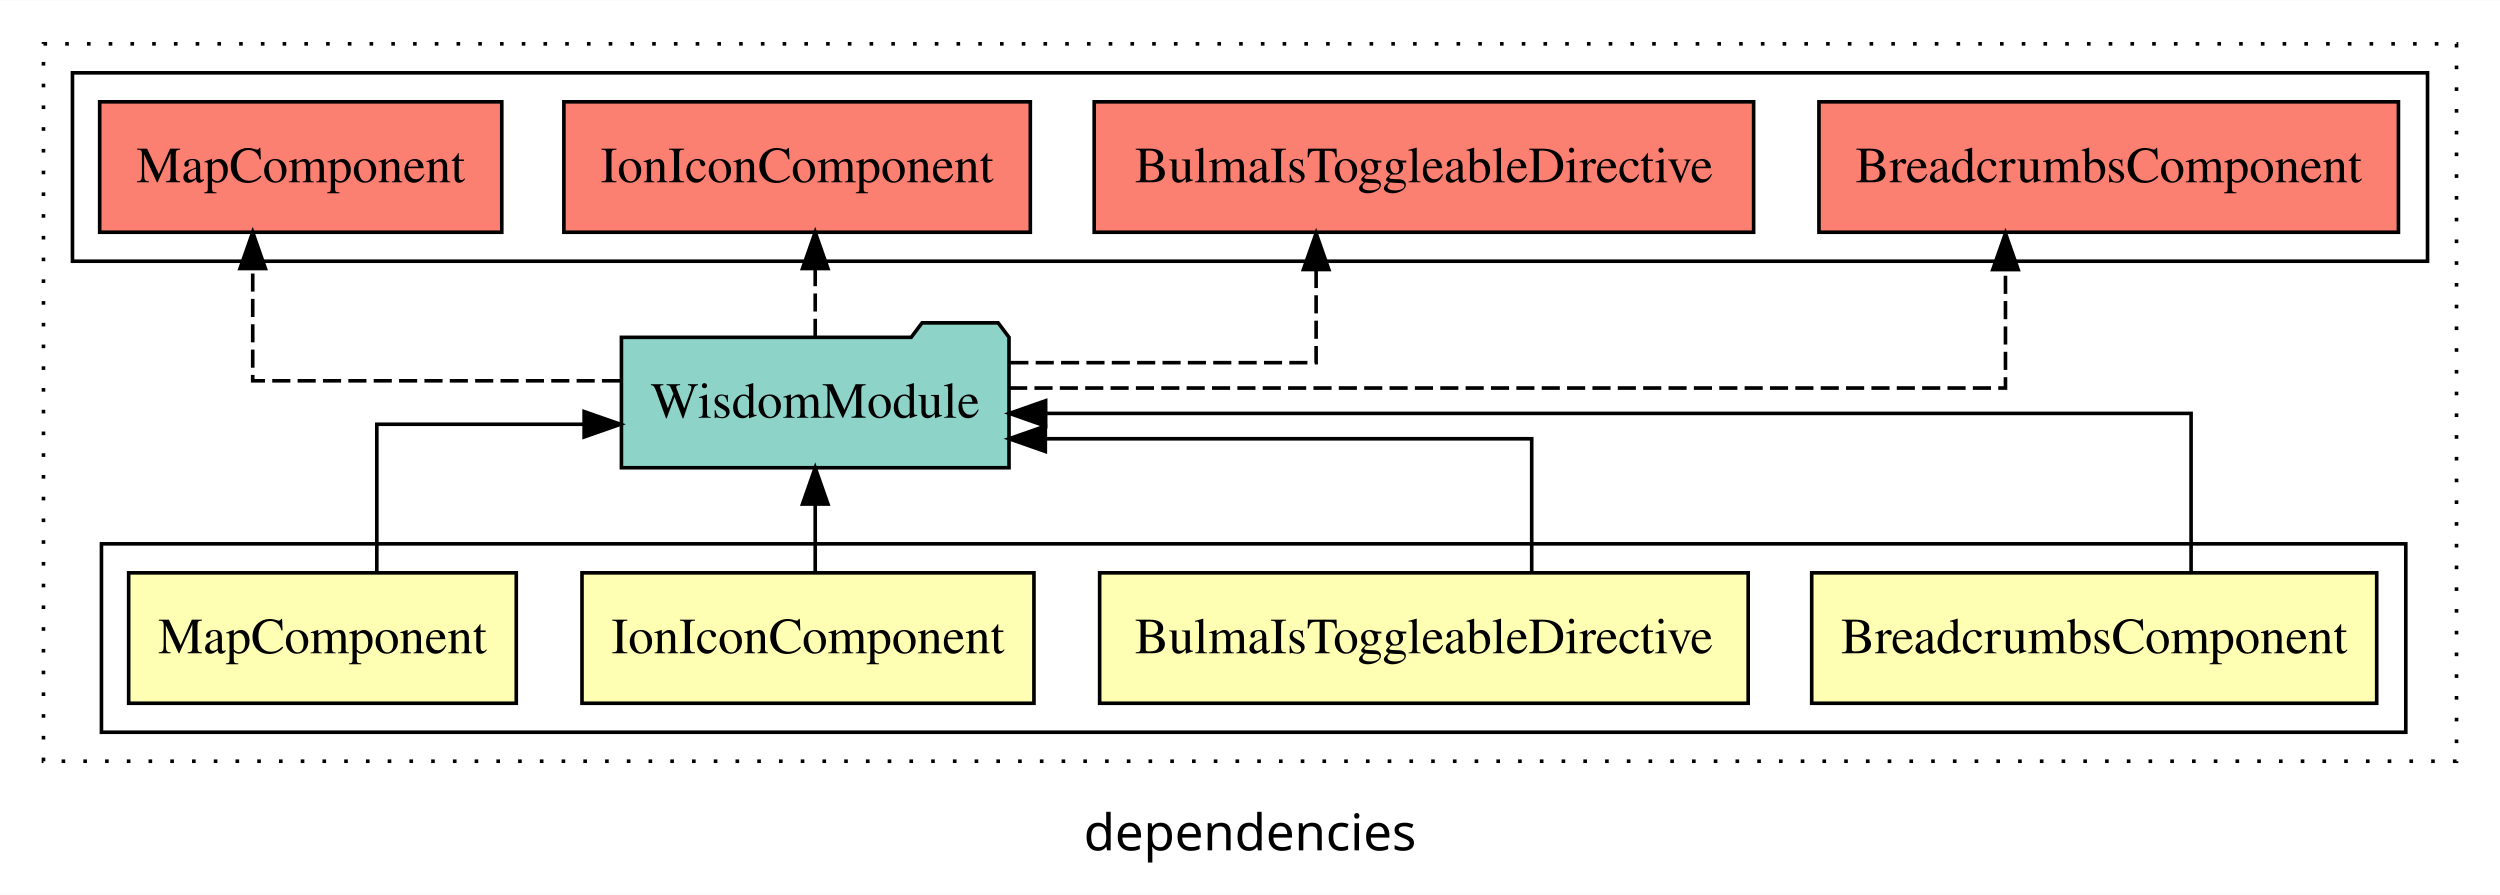
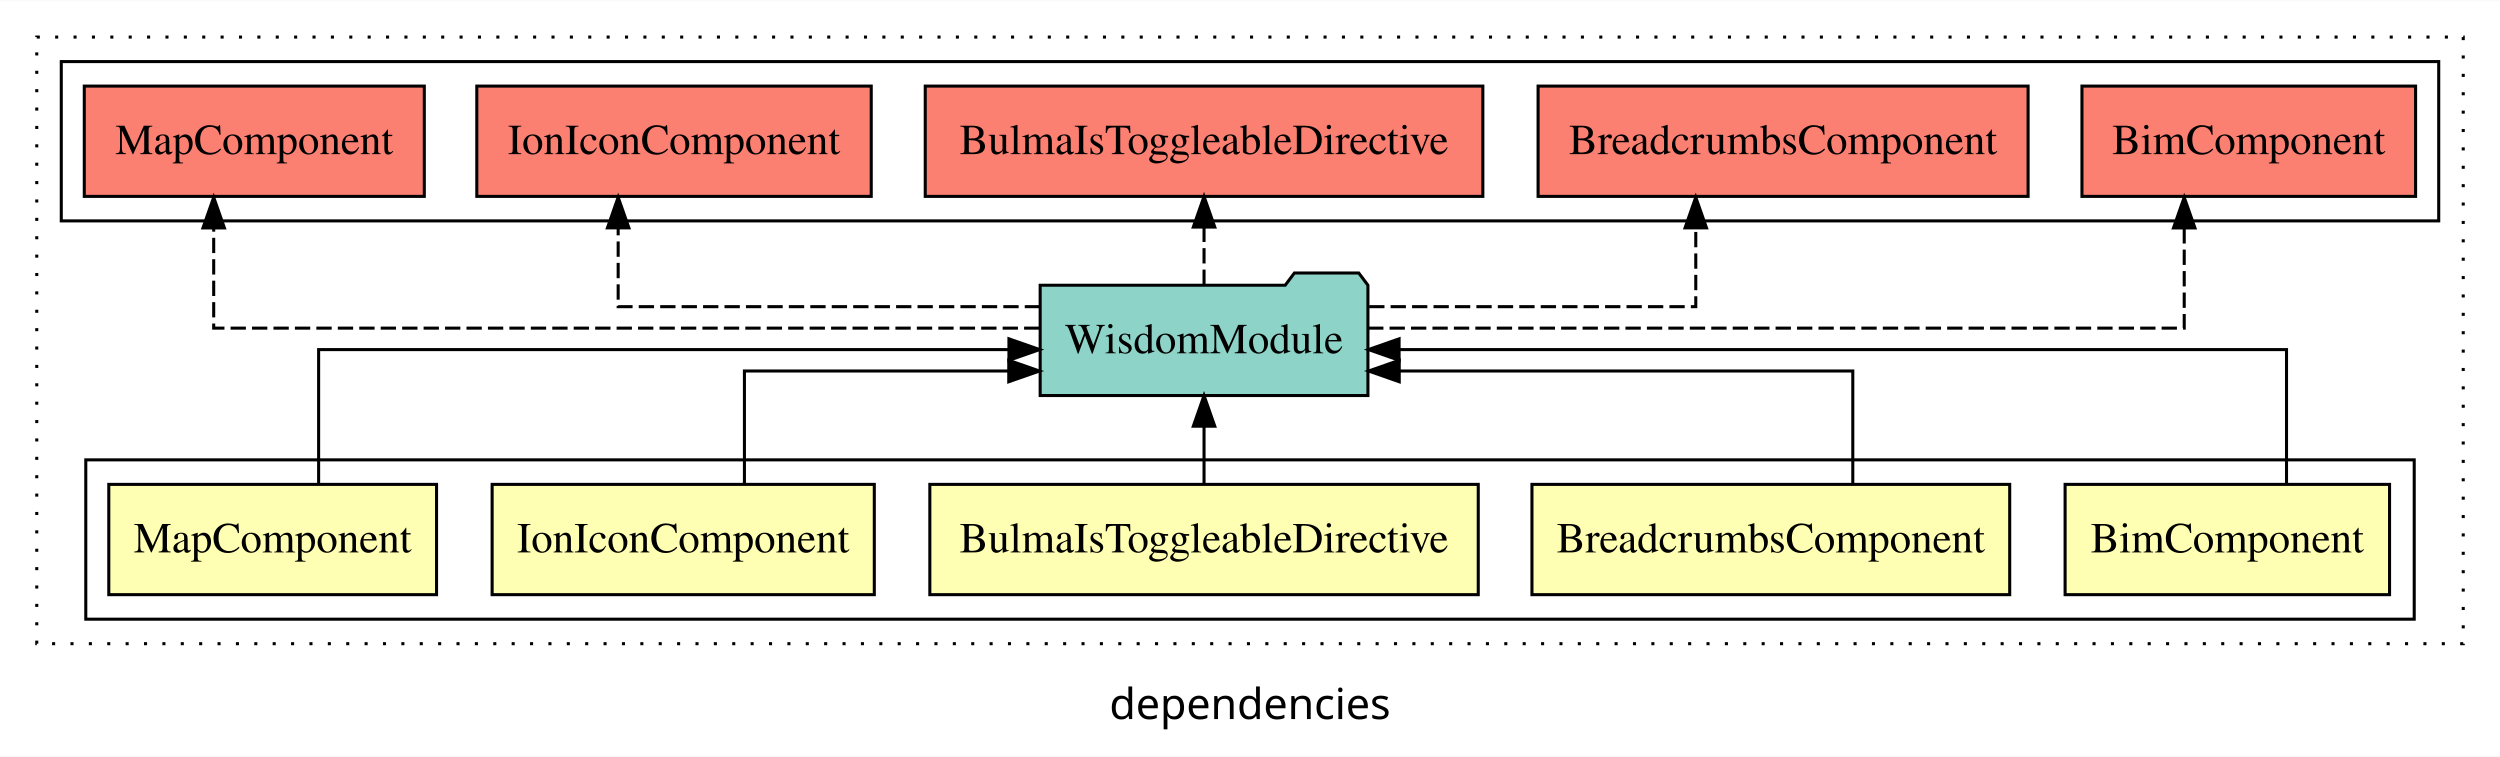
- <svg xmlns="http://www.w3.org/2000/svg" width="690pt" height="247pt" viewBox="0.00 0.00 690.00 246.80">
+ <svg xmlns="http://www.w3.org/2000/svg" width="816pt" height="247pt" viewBox="0.00 0.00 816.00 246.80">
  <g id="graph0" class="graph" transform="scale(1 1) rotate(0) translate(4 242.8)">
-     <polygon fill="white" stroke="transparent" points="-4,4 -4,-242.8 686,-242.8 686,4 -4,4" />
-     <text text-anchor="middle" x="341" y="-8.2" font-family="sans-serif" font-size="14.00">dependencies</text>
+     <polygon fill="white" stroke="transparent" points="-4,4 -4,-242.8 812,-242.8 812,4 -4,4" />
+     <text text-anchor="middle" x="404" y="-8.2" font-family="sans-serif" font-size="14.00">dependencies</text>
    <g id="clust1" class="cluster">
-       <polygon fill="none" stroke="black" stroke-dasharray="1,5" points="8,-32.8 8,-230.8 674,-230.8 674,-32.8 8,-32.8" />
+       <polygon fill="none" stroke="black" stroke-dasharray="1,5" points="8,-32.8 8,-230.8 800,-230.8 800,-32.8 8,-32.8" />
    </g>
    <g id="clust2" class="cluster">
-       <polygon fill="none" stroke="black" points="24,-40.8 24,-92.8 660,-92.8 660,-40.8 24,-40.8" />
+       <polygon fill="none" stroke="black" points="24,-40.8 24,-92.8 784,-92.8 784,-40.8 24,-40.8" />
    </g>
-     <g id="clust8" class="cluster">
-       <polygon fill="none" stroke="black" points="16,-170.8 16,-222.8 666,-222.8 666,-170.8 16,-170.8" />
+     <g id="clust9" class="cluster">
+       <polygon fill="none" stroke="black" points="16,-170.8 16,-222.8 792,-222.8 792,-170.8 16,-170.8" />
    </g>
    <g id="node1" class="node">
+       <polygon fill="#ffffb3" stroke="black" points="775.95,-84.8 670.05,-84.8 670.05,-48.8 775.95,-48.8 775.95,-84.8" />
+       <text text-anchor="middle" x="723" y="-62.6" font-family="Times,serif" font-size="14.00">BimComponent</text>
+     </g>
+     <g id="node6" class="node">
+       <polygon fill="#8dd3c7" stroke="black" points="442.49,-149.8 439.49,-153.8 418.49,-153.8 415.49,-149.8 335.51,-149.8 335.51,-113.8 442.49,-113.8 442.49,-149.8" />
+       <text text-anchor="middle" x="389" y="-127.6" font-family="Times,serif" font-size="14.00">WisdomModule</text>
+     </g>
+     <g id="edge1" class="edge">
+       <path fill="none" stroke="black" d="M742.32,-85.07C742.32,-103.36 742.32,-128.8 742.32,-128.8 742.32,-128.8 452.66,-128.8 452.66,-128.8" />
+       <polygon fill="black" stroke="black" points="452.66,-125.3 442.66,-128.8 452.66,-132.3 452.66,-125.3" />
+     </g>
+     <g id="node2" class="node">
      <polygon fill="#ffffb3" stroke="black" points="651.97,-84.8 496.03,-84.8 496.03,-48.8 651.97,-48.8 651.97,-84.8" />
      <text text-anchor="middle" x="574" y="-62.6" font-family="Times,serif" font-size="14.00">BreadcrumbsComponent</text>
    </g>
-     <g id="node5" class="node">
-       <polygon fill="#8dd3c7" stroke="black" points="274.49,-149.8 271.49,-153.8 250.49,-153.8 247.49,-149.8 167.51,-149.8 167.51,-113.8 274.49,-113.8 274.49,-149.8" />
-       <text text-anchor="middle" x="221" y="-127.6" font-family="Times,serif" font-size="14.00">WisdomModule</text>
+     <g id="edge2" class="edge">
+       <path fill="none" stroke="black" d="M600.75,-84.81C600.75,-100.85 600.75,-121.8 600.75,-121.8 600.75,-121.8 452.71,-121.8 452.71,-121.8" />
+       <polygon fill="black" stroke="black" points="452.71,-118.3 442.71,-121.8 452.71,-125.3 452.71,-118.3" />
    </g>
-     <g id="edge1" class="edge">
-       <path fill="none" stroke="black" d="M600.74,-85.07C600.74,-103.36 600.74,-128.8 600.74,-128.8 600.74,-128.8 284.6,-128.8 284.6,-128.8" />
-       <polygon fill="black" stroke="black" points="284.6,-125.3 274.6,-128.8 284.6,-132.3 284.6,-125.3" />
-     </g>
-     <g id="node2" class="node">
+     <g id="node3" class="node">
      <polygon fill="#ffffb3" stroke="black" points="478.5,-84.8 299.5,-84.8 299.5,-48.8 478.5,-48.8 478.5,-84.8" />
      <text text-anchor="middle" x="389" y="-62.6" font-family="Times,serif" font-size="14.00">BulmaIsToggleableDirective</text>
    </g>
-     <g id="edge2" class="edge">
-       <path fill="none" stroke="black" d="M418.75,-84.81C418.75,-100.85 418.75,-121.8 418.75,-121.8 418.75,-121.8 284.51,-121.8 284.51,-121.8" />
-       <polygon fill="black" stroke="black" points="284.51,-118.3 274.51,-121.8 284.51,-125.3 284.51,-118.3" />
+     <g id="edge3" class="edge">
+       <path fill="none" stroke="black" d="M389,-84.91C389,-84.91 389,-103.79 389,-103.79" />
+       <polygon fill="black" stroke="black" points="385.5,-103.79 389,-113.79 392.5,-103.79 385.5,-103.79" />
    </g>
-     <g id="node3" class="node">
+     <g id="node4" class="node">
      <polygon fill="#ffffb3" stroke="black" points="281.37,-84.8 156.63,-84.8 156.63,-48.8 281.37,-48.8 281.37,-84.8" />
      <text text-anchor="middle" x="219" y="-62.6" font-family="Times,serif" font-size="14.00">IonIconComponent</text>
    </g>
-     <g id="edge3" class="edge">
-       <path fill="none" stroke="black" d="M221,-84.91C221,-84.91 221,-103.79 221,-103.79" />
-       <polygon fill="black" stroke="black" points="217.5,-103.79 221,-113.79 224.5,-103.79 217.5,-103.79" />
+     <g id="edge4" class="edge">
+       <path fill="none" stroke="black" d="M238.98,-84.81C238.98,-100.85 238.98,-121.8 238.98,-121.8 238.98,-121.8 325.26,-121.8 325.26,-121.8" />
+       <polygon fill="black" stroke="black" points="325.26,-125.3 335.26,-121.8 325.26,-118.3 325.26,-125.3" />
    </g>
-     <g id="node4" class="node">
+     <g id="node5" class="node">
      <polygon fill="#ffffb3" stroke="black" points="138.49,-84.8 31.51,-84.8 31.51,-48.8 138.49,-48.8 138.49,-84.8" />
      <text text-anchor="middle" x="85" y="-62.6" font-family="Times,serif" font-size="14.00">MapComponent</text>
    </g>
-     <g id="edge4" class="edge">
-       <path fill="none" stroke="black" d="M100,-84.82C100,-102.17 100,-125.8 100,-125.8 100,-125.8 157.22,-125.8 157.22,-125.8" />
-       <polygon fill="black" stroke="black" points="157.22,-129.3 167.22,-125.8 157.22,-122.3 157.22,-129.3" />
+     <g id="edge5" class="edge">
+       <path fill="none" stroke="black" d="M100,-85.07C100,-103.36 100,-128.8 100,-128.8 100,-128.8 325.32,-128.8 325.32,-128.8" />
+       <polygon fill="black" stroke="black" points="325.32,-132.3 335.32,-128.8 325.32,-125.3 325.32,-132.3" />
    </g>
-     <g id="node6" class="node">
+     <g id="node7" class="node">
+       <polygon fill="#fb8072" stroke="black" points="784.45,-214.8 675.55,-214.8 675.55,-178.8 784.45,-178.8 784.45,-214.8" />
+       <text text-anchor="middle" x="730" y="-192.6" font-family="Times,serif" font-size="14.00">BimComponent </text>
+     </g>
+     <g id="edge6" class="edge">
+       <path fill="none" stroke="black" stroke-dasharray="5,2" d="M442.55,-135.8C533.62,-135.8 708.93,-135.8 708.93,-135.8 708.93,-135.8 708.93,-168.5 708.93,-168.5" />
+       <polygon fill="black" stroke="black" points="705.43,-168.5 708.93,-178.5 712.43,-168.5 705.43,-168.5" />
+     </g>
+     <g id="node8" class="node">
      <polygon fill="#fb8072" stroke="black" points="657.97,-214.8 498.03,-214.8 498.03,-178.8 657.97,-178.8 657.97,-214.8" />
      <text text-anchor="middle" x="578" y="-192.6" font-family="Times,serif" font-size="14.00">BreadcrumbsComponent </text>
    </g>
-     <g id="edge5" class="edge">
-       <path fill="none" stroke="black" stroke-dasharray="5,2" d="M274.51,-135.8C367.6,-135.8 549.51,-135.8 549.51,-135.8 549.51,-135.8 549.51,-168.5 549.51,-168.5" />
-       <polygon fill="black" stroke="black" points="546.01,-168.5 549.51,-178.5 553.01,-168.5 546.01,-168.5" />
+     <g id="edge7" class="edge">
+       <path fill="none" stroke="black" stroke-dasharray="5,2" d="M442.89,-142.8C489.52,-142.8 549.5,-142.8 549.5,-142.8 549.5,-142.8 549.5,-168.52 549.5,-168.52" />
+       <polygon fill="black" stroke="black" points="546,-168.52 549.5,-178.52 553,-168.52 546,-168.52" />
    </g>
-     <g id="node7" class="node">
+     <g id="node9" class="node">
      <polygon fill="#fb8072" stroke="black" points="480,-214.8 298,-214.8 298,-178.8 480,-178.8 480,-214.8" />
      <text text-anchor="middle" x="389" y="-192.6" font-family="Times,serif" font-size="14.00">BulmaIsToggleableDirective </text>
    </g>
-     <g id="edge6" class="edge">
-       <path fill="none" stroke="black" stroke-dasharray="5,2" d="M274.85,-142.8C313.67,-142.8 359.25,-142.8 359.25,-142.8 359.25,-142.8 359.25,-168.52 359.25,-168.52" />
-       <polygon fill="black" stroke="black" points="355.75,-168.52 359.25,-178.52 362.75,-168.52 355.75,-168.52" />
+     <g id="edge8" class="edge">
+       <path fill="none" stroke="black" stroke-dasharray="5,2" d="M389,-149.91C389,-149.91 389,-168.79 389,-168.79" />
+       <polygon fill="black" stroke="black" points="385.5,-168.79 389,-178.79 392.5,-168.79 385.5,-168.79" />
    </g>
-     <g id="node8" class="node">
+     <g id="node10" class="node">
      <polygon fill="#fb8072" stroke="black" points="280.37,-214.8 151.63,-214.8 151.63,-178.8 280.37,-178.8 280.37,-214.8" />
      <text text-anchor="middle" x="216" y="-192.6" font-family="Times,serif" font-size="14.00">IonIconComponent </text>
    </g>
-     <g id="edge7" class="edge">
-       <path fill="none" stroke="black" stroke-dasharray="5,2" d="M221,-149.91C221,-149.91 221,-168.79 221,-168.79" />
-       <polygon fill="black" stroke="black" points="217.5,-168.79 221,-178.79 224.5,-168.79 217.5,-168.79" />
+     <g id="edge9" class="edge">
+       <path fill="none" stroke="black" stroke-dasharray="5,2" d="M335.48,-142.8C278.91,-142.8 197.77,-142.8 197.77,-142.8 197.77,-142.8 197.77,-168.52 197.77,-168.52" />
+       <polygon fill="black" stroke="black" points="194.27,-168.52 197.77,-178.52 201.27,-168.52 194.27,-168.52" />
    </g>
-     <g id="node9" class="node">
+     <g id="node11" class="node">
      <polygon fill="#fb8072" stroke="black" points="134.49,-214.8 23.51,-214.8 23.51,-178.8 134.49,-178.8 134.49,-214.8" />
      <text text-anchor="middle" x="79" y="-192.6" font-family="Times,serif" font-size="14.00">MapComponent </text>
    </g>
-     <g id="edge8" class="edge">
-       <path fill="none" stroke="black" stroke-dasharray="5,2" d="M167.14,-137.8C122.3,-137.8 65.75,-137.8 65.75,-137.8 65.75,-137.8 65.75,-168.78 65.75,-168.78" />
-       <polygon fill="black" stroke="black" points="62.25,-168.78 65.75,-178.78 69.25,-168.78 62.25,-168.78" />
+     <g id="edge10" class="edge">
+       <path fill="none" stroke="black" stroke-dasharray="5,2" d="M335.26,-135.8C243.34,-135.8 65.75,-135.8 65.75,-135.8 65.75,-135.8 65.75,-168.5 65.75,-168.5" />
+       <polygon fill="black" stroke="black" points="62.25,-168.5 65.75,-178.5 69.25,-168.5 62.25,-168.5" />
    </g>
  </g>
</svg>
